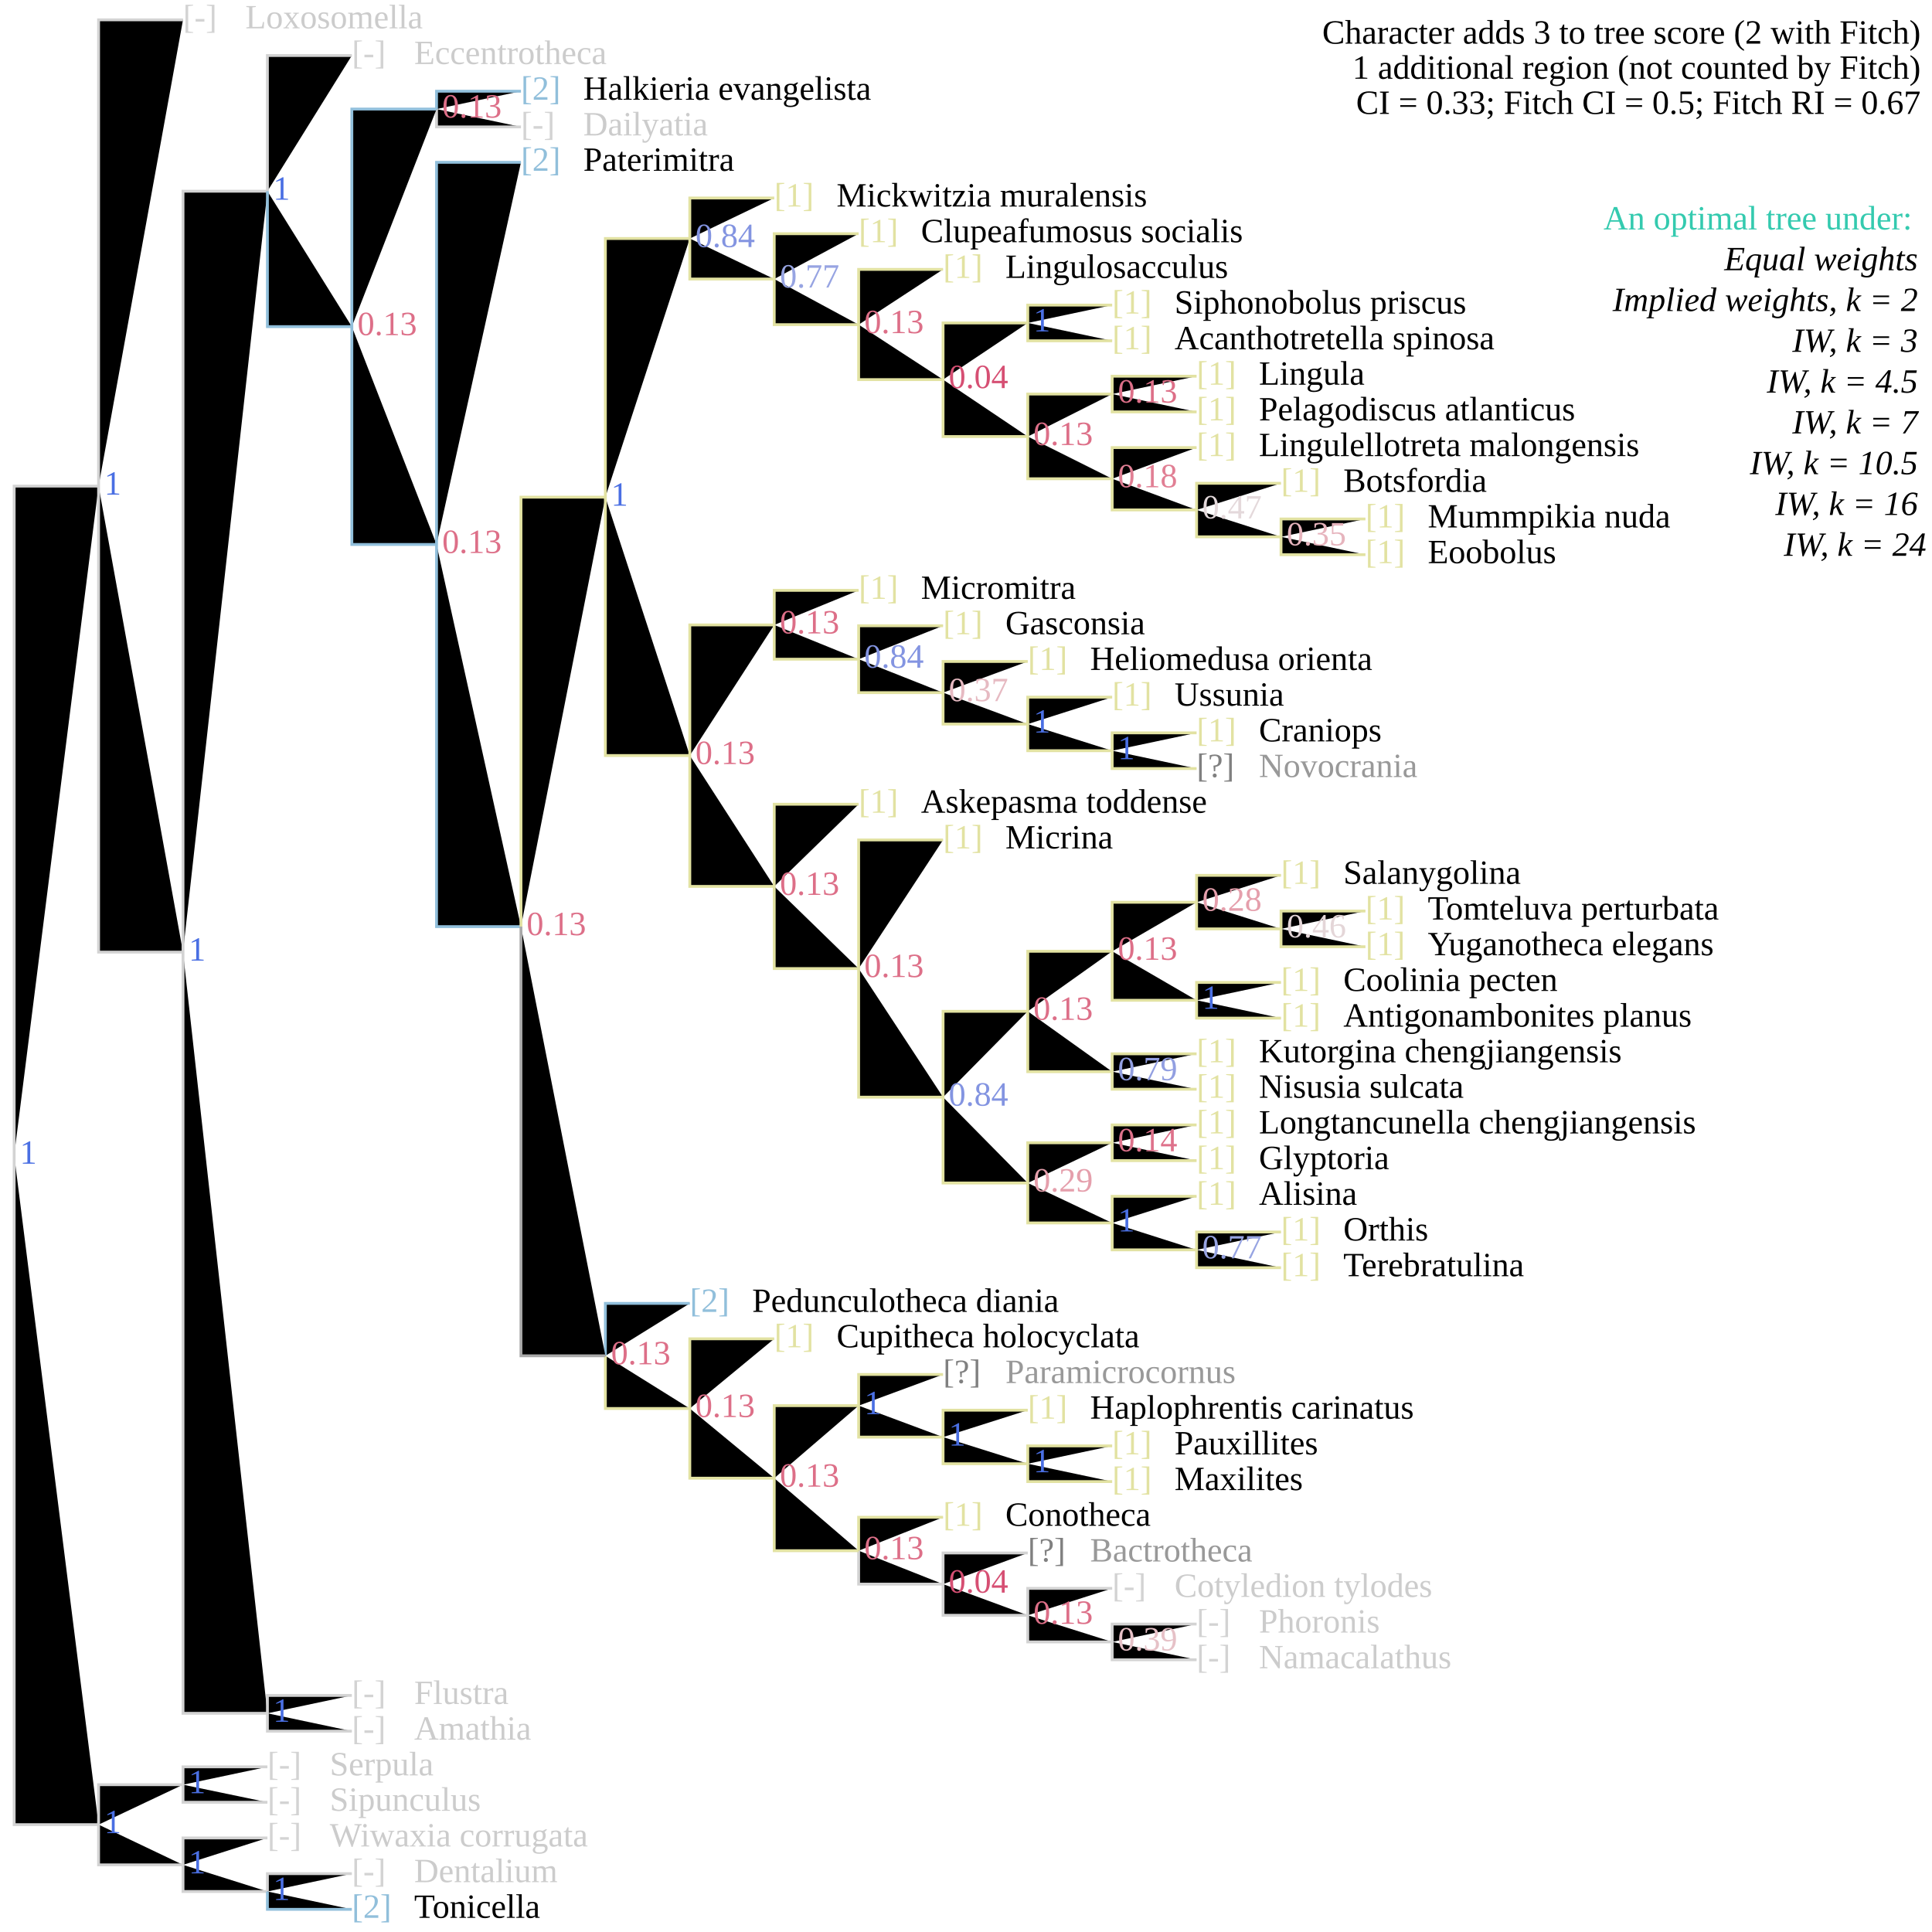
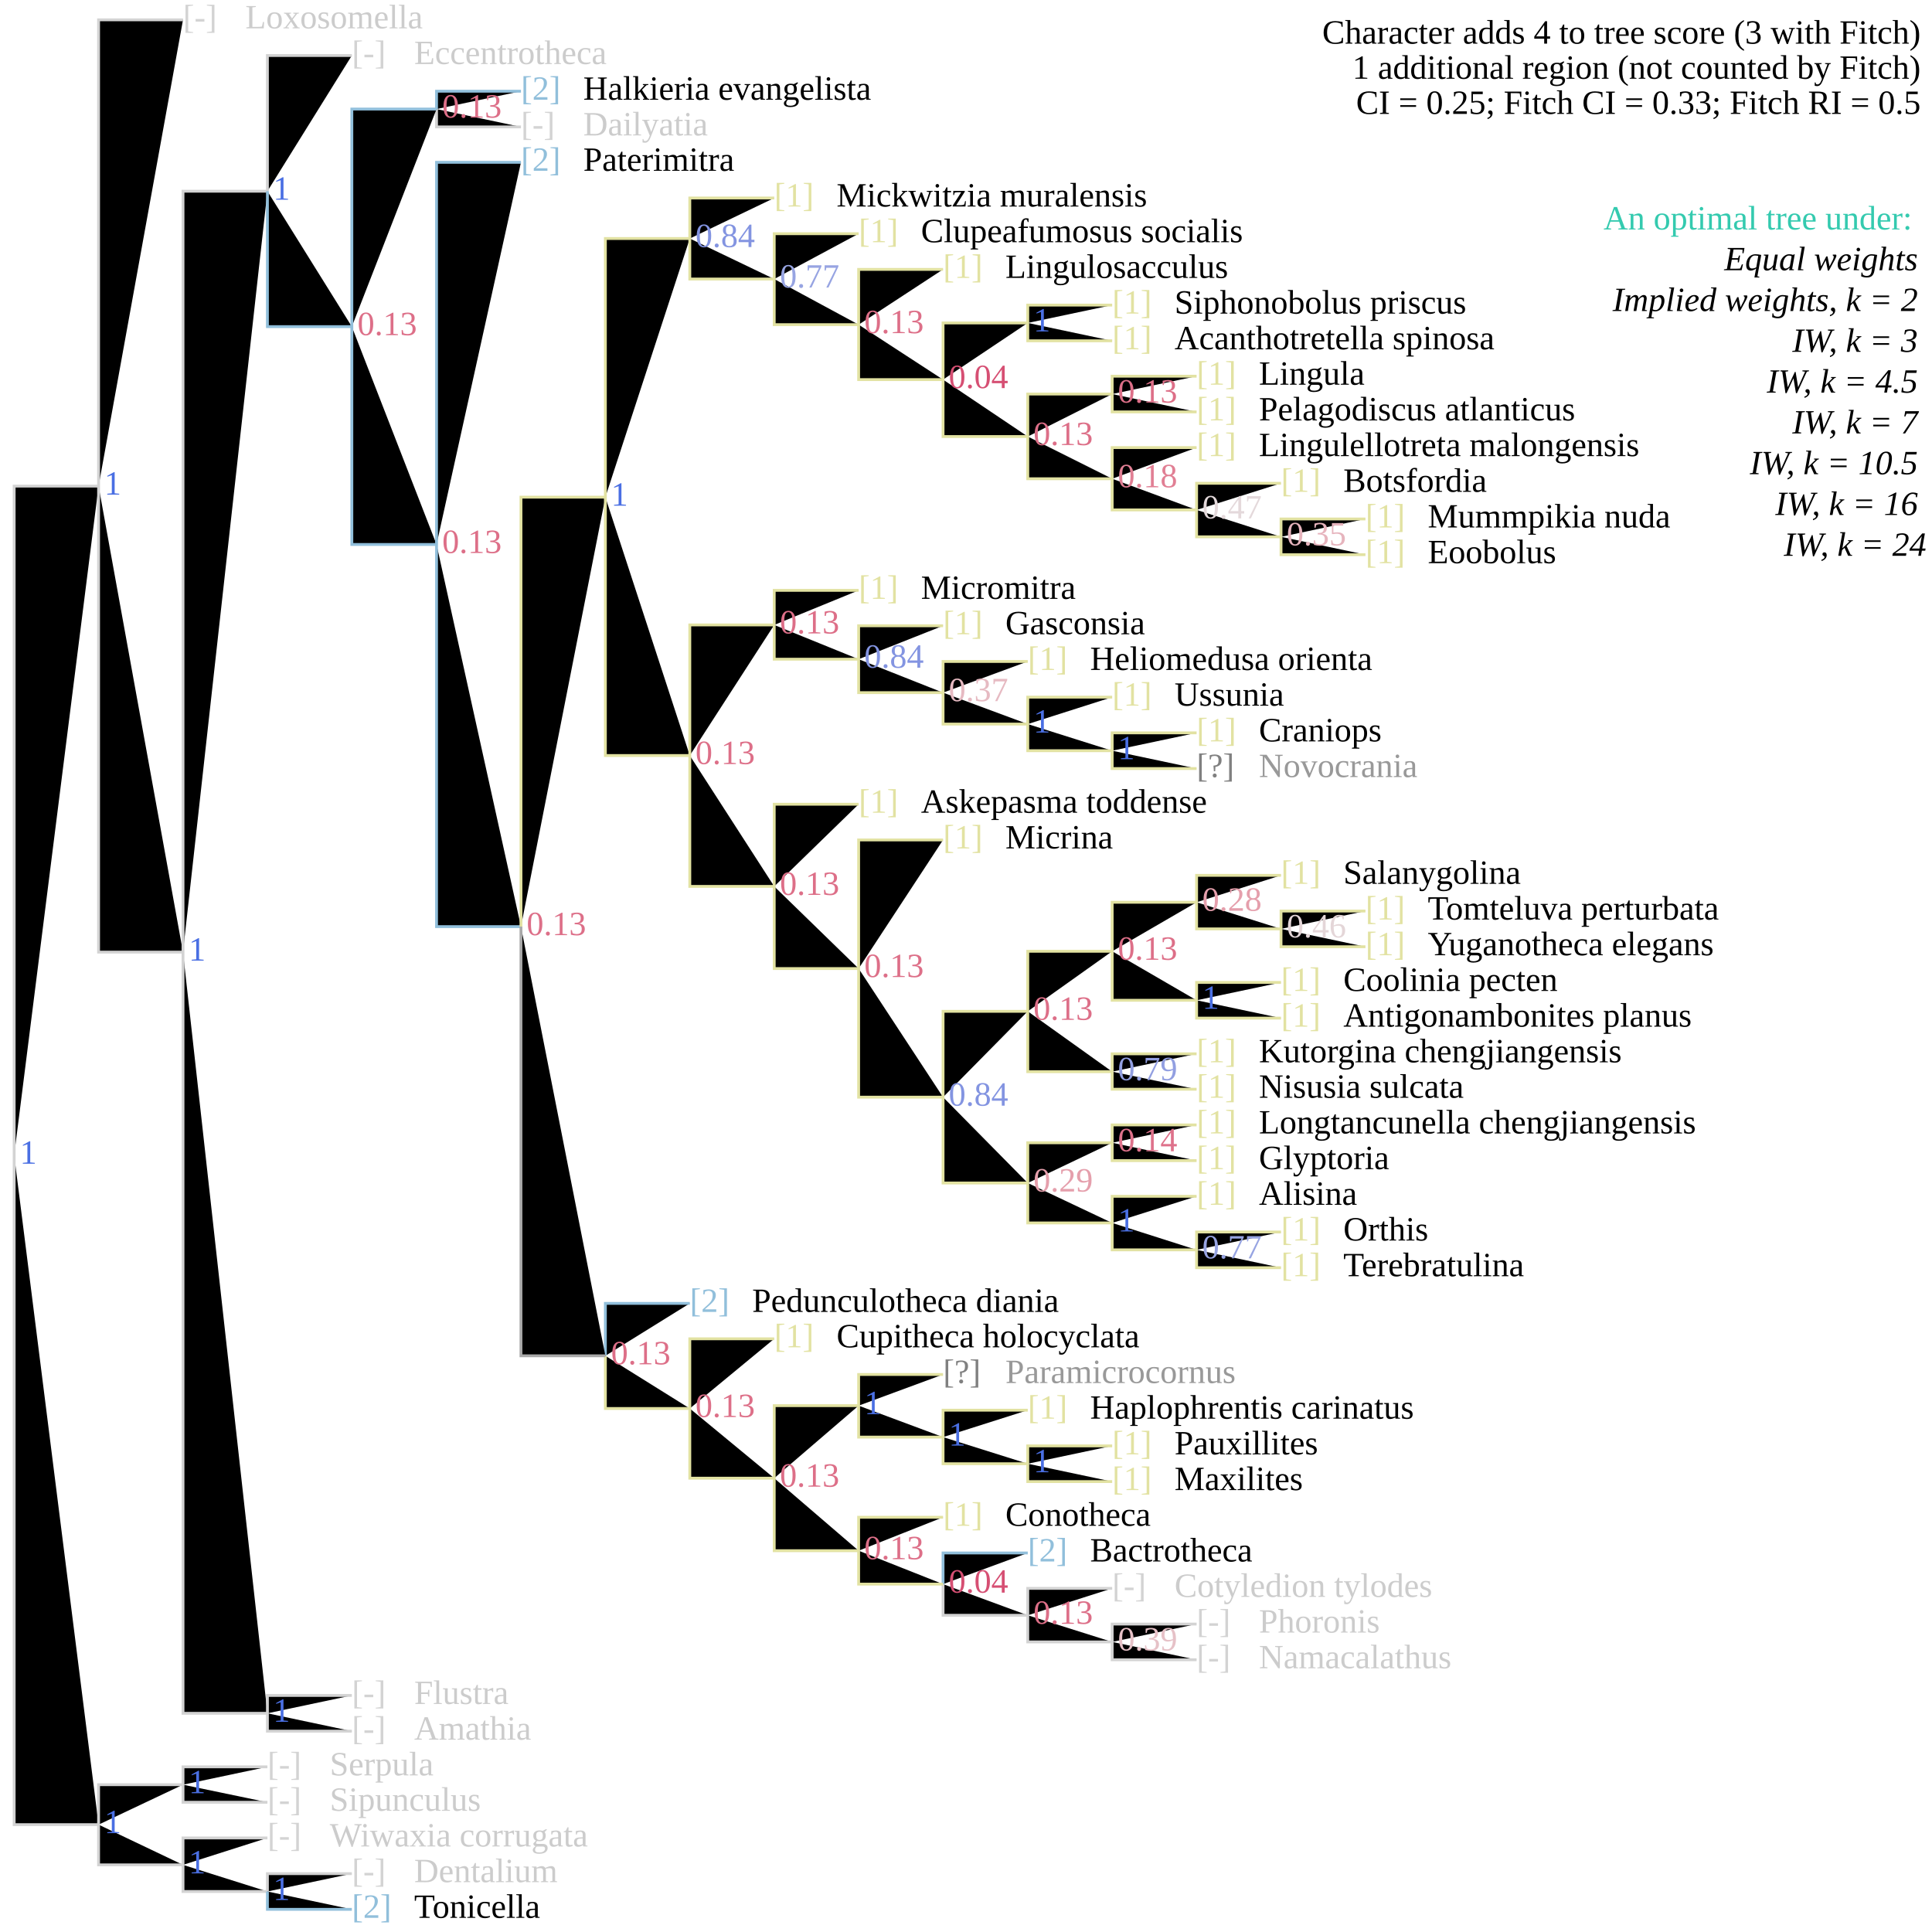
<svg xmlns="http://www.w3.org/2000/svg" version="1.1" width="682" height="682" class="tree" data-char="71">
-   <text x="678" y="15.4" text-anchor="end" class="stepsLabel">Character adds <tspan class="score">3</tspan> to tree score (<tspan class="score fitch">2</tspan> with Fitch)</text>
+   <text x="678" y="15.4" text-anchor="end" class="stepsLabel">Character adds <tspan class="score">4</tspan> to tree score (<tspan class="score fitch">3</tspan> with Fitch)</text>
  <text x="678" y="27.8" text-anchor="end" class="stepsLabel">
    <tspan class="score">1</tspan> additional region (not counted by Fitch)</text>
-   <text x="678" y="40.2" text-anchor="end" class="stepsLabel">CI = 0.33; Fitch CI = 0.5; Fitch RI = 0.67</text>
+   <text x="678" y="40.2" text-anchor="end" class="stepsLabel">CI = 0.25; Fitch CI = 0.33; Fitch RI = 0.5</text>
  <text x="678" y="65" text-anchor="end" class="stepsLabel">
    <tspan dy="16" fill="#34caaf">An optimal tree under:</tspan>
    <tspan x="680" style="font-style:italic" class="notThisAn" dy="1.2em">Equal weights</tspan>
    <tspan x="680" style="font-style:italic" class="thisAn" dy="1.2em">Implied weights, k = 2</tspan>
    <tspan x="680" style="font-style:italic" class="thisAn" dy="1.2em">IW, k = 3</tspan>
    <tspan x="680" style="font-style:italic" class="notThisAn" dy="1.2em">IW, k = 4.5</tspan>
    <tspan x="680" style="font-style:italic" class="notThisAn" dy="1.2em">IW, k = 7</tspan>
    <tspan x="680" style="font-style:italic" class="notThisAn" dy="1.2em">IW, k = 10.5</tspan>
    <tspan x="680" style="font-style:italic" class="notThisAn" dy="1.2em">IW, k = 16</tspan>
    <tspan x="680" style="font-style:italic" class="notThisAn" dy="1.2em">IW, k = 24</tspan>
  </text>
  <text x="124.2" y="664.4" fill="lightgrey" class="flag">[-]</text>
  <text x="146.2" y="664.4" fill="#ccc" class="taxonLabel">Dentalium</text>
  <text x="124.2" y="677" fill="#91bfdb" class="flag">[2]</text>
  <text x="146.2" y="677" fill="#000" class="taxonLabel">Tonicella</text>
  <text x="94.4" y="651.8" fill="lightgrey" class="flag">[-]</text>
  <text x="116.4" y="651.8" fill="#ccc" class="taxonLabel">Wiwaxia corrugata</text>
  <text x="94.4" y="626.7" fill="lightgrey" class="flag">[-]</text>
  <text x="116.4" y="626.7" fill="#ccc" class="taxonLabel">Serpula</text>
  <text x="94.4" y="639.2" fill="lightgrey" class="flag">[-]</text>
  <text x="116.4" y="639.2" fill="#ccc" class="taxonLabel">Sipunculus</text>
  <text x="124.2" y="601.5" fill="lightgrey" class="flag">[-]</text>
  <text x="146.2" y="601.5" fill="#ccc" class="taxonLabel">Flustra</text>
  <text x="124.2" y="614.1" fill="lightgrey" class="flag">[-]</text>
  <text x="146.2" y="614.1" fill="#ccc" class="taxonLabel">Amathia</text>
  <text x="422.4" y="576.3" fill="lightgrey" class="flag">[-]</text>
  <text x="444.4" y="576.3" fill="#ccc" class="taxonLabel">Phoronis</text>
  <text x="422.4" y="588.9" fill="lightgrey" class="flag">[-]</text>
  <text x="444.4" y="588.9" fill="#ccc" class="taxonLabel">Namacalathus</text>
  <text x="392.6" y="563.7" fill="lightgrey" class="flag">[-]</text>
  <text x="414.6" y="563.7" fill="#ccc" class="taxonLabel">Cotyledion tylodes</text>
-   <text x="362.8" y="551.2" fill="grey" class="flag">[?]</text>
-   <text x="384.8" y="551.2" fill="#999" class="taxonLabel">Bactrotheca</text>
+   <text x="362.8" y="551.2" fill="#91bfdb" class="flag">[2]</text>
+   <text x="384.8" y="551.2" fill="#000" class="taxonLabel">Bactrotheca</text>
  <text x="332.9" y="538.6" fill="#e2e2a2" class="flag">[1]</text>
  <text x="354.9" y="538.6" fill="#000" class="taxonLabel">Conotheca</text>
  <text x="392.6" y="513.4" fill="#e2e2a2" class="flag">[1]</text>
  <text x="414.6" y="513.4" fill="#000" class="taxonLabel">Pauxillites</text>
  <text x="392.6" y="526" fill="#e2e2a2" class="flag">[1]</text>
  <text x="414.6" y="526" fill="#000" class="taxonLabel">Maxilites</text>
  <text x="362.8" y="500.8" fill="#e2e2a2" class="flag">[1]</text>
  <text x="384.8" y="500.8" fill="#000" class="taxonLabel">Haplophrentis carinatus</text>
  <text x="332.9" y="488.2" fill="grey" class="flag">[?]</text>
  <text x="354.9" y="488.2" fill="#999" class="taxonLabel">Paramicrocornus</text>
  <text x="273.3" y="475.6" fill="#e2e2a2" class="flag">[1]</text>
  <text x="295.3" y="475.6" fill="#000" class="taxonLabel">Cupitheca holocyclata</text>
  <text x="243.5" y="463.1" fill="#91bfdb" class="flag">[2]</text>
  <text x="265.5" y="463.1" fill="#000" class="taxonLabel">Pedunculotheca diania</text>
  <text x="452.2" y="437.9" fill="#e2e2a2" class="flag">[1]</text>
  <text x="474.2" y="437.9" fill="#000" class="taxonLabel">Orthis</text>
  <text x="452.2" y="450.5" fill="#e2e2a2" class="flag">[1]</text>
  <text x="474.2" y="450.5" fill="#000" class="taxonLabel">Terebratulina</text>
  <text x="422.4" y="425.3" fill="#e2e2a2" class="flag">[1]</text>
  <text x="444.4" y="425.3" fill="#000" class="taxonLabel">Alisina</text>
  <text x="422.4" y="400.1" fill="#e2e2a2" class="flag">[1]</text>
  <text x="444.4" y="400.1" fill="#000" class="taxonLabel">Longtancunella chengjiangensis</text>
  <text x="422.4" y="412.7" fill="#e2e2a2" class="flag">[1]</text>
  <text x="444.4" y="412.7" fill="#000" class="taxonLabel">Glyptoria</text>
  <text x="422.4" y="375" fill="#e2e2a2" class="flag">[1]</text>
  <text x="444.4" y="375" fill="#000" class="taxonLabel">Kutorgina chengjiangensis</text>
  <text x="422.4" y="387.5" fill="#e2e2a2" class="flag">[1]</text>
  <text x="444.4" y="387.5" fill="#000" class="taxonLabel">Nisusia sulcata</text>
  <text x="452.2" y="349.8" fill="#e2e2a2" class="flag">[1]</text>
  <text x="474.2" y="349.8" fill="#000" class="taxonLabel">Coolinia pecten</text>
  <text x="452.2" y="362.4" fill="#e2e2a2" class="flag">[1]</text>
  <text x="474.2" y="362.4" fill="#000" class="taxonLabel">Antigonambonites planus</text>
  <text x="482" y="324.6" fill="#e2e2a2" class="flag">[1]</text>
  <text x="504" y="324.6" fill="#000" class="taxonLabel">Tomteluva perturbata</text>
  <text x="482" y="337.2" fill="#e2e2a2" class="flag">[1]</text>
  <text x="504" y="337.2" fill="#000" class="taxonLabel">Yuganotheca elegans</text>
  <text x="452.2" y="312" fill="#e2e2a2" class="flag">[1]</text>
  <text x="474.2" y="312" fill="#000" class="taxonLabel">Salanygolina</text>
  <text x="332.9" y="299.5" fill="#e2e2a2" class="flag">[1]</text>
  <text x="354.9" y="299.5" fill="#000" class="taxonLabel">Micrina</text>
  <text x="303.1" y="286.9" fill="#e2e2a2" class="flag">[1]</text>
  <text x="325.1" y="286.9" fill="#000" class="taxonLabel">Askepasma toddense</text>
  <text x="422.4" y="261.7" fill="#e2e2a2" class="flag">[1]</text>
  <text x="444.4" y="261.7" fill="#000" class="taxonLabel">Craniops</text>
  <text x="422.4" y="274.3" fill="grey" class="flag">[?]</text>
  <text x="444.4" y="274.3" fill="#999" class="taxonLabel">Novocrania</text>
  <text x="392.6" y="249.1" fill="#e2e2a2" class="flag">[1]</text>
  <text x="414.6" y="249.1" fill="#000" class="taxonLabel">Ussunia</text>
  <text x="362.8" y="236.5" fill="#e2e2a2" class="flag">[1]</text>
  <text x="384.8" y="236.5" fill="#000" class="taxonLabel">Heliomedusa orienta</text>
  <text x="332.9" y="223.9" fill="#e2e2a2" class="flag">[1]</text>
  <text x="354.9" y="223.9" fill="#000" class="taxonLabel">Gasconsia</text>
  <text x="303.1" y="211.4" fill="#e2e2a2" class="flag">[1]</text>
  <text x="325.1" y="211.4" fill="#000" class="taxonLabel">Micromitra</text>
  <text x="482" y="186.2" fill="#e2e2a2" class="flag">[1]</text>
  <text x="504" y="186.2" fill="#000" class="taxonLabel">Mummpikia nuda</text>
  <text x="482" y="198.8" fill="#e2e2a2" class="flag">[1]</text>
  <text x="504" y="198.8" fill="#000" class="taxonLabel">Eoobolus</text>
  <text x="452.2" y="173.6" fill="#e2e2a2" class="flag">[1]</text>
  <text x="474.2" y="173.6" fill="#000" class="taxonLabel">Botsfordia</text>
  <text x="422.4" y="161" fill="#e2e2a2" class="flag">[1]</text>
  <text x="444.4" y="161" fill="#000" class="taxonLabel">Lingulellotreta malongensis</text>
  <text x="422.4" y="135.8" fill="#e2e2a2" class="flag">[1]</text>
  <text x="444.4" y="135.8" fill="#000" class="taxonLabel">Lingula</text>
  <text x="422.4" y="148.4" fill="#e2e2a2" class="flag">[1]</text>
  <text x="444.4" y="148.4" fill="#000" class="taxonLabel">Pelagodiscus atlanticus</text>
  <text x="392.6" y="110.7" fill="#e2e2a2" class="flag">[1]</text>
  <text x="414.6" y="110.7" fill="#000" class="taxonLabel">Siphonobolus priscus</text>
  <text x="392.6" y="123.3" fill="#e2e2a2" class="flag">[1]</text>
  <text x="414.6" y="123.3" fill="#000" class="taxonLabel">Acanthotretella spinosa</text>
  <text x="332.9" y="98.1" fill="#e2e2a2" class="flag">[1]</text>
  <text x="354.9" y="98.1" fill="#000" class="taxonLabel">Lingulosacculus</text>
  <text x="303.1" y="85.5" fill="#e2e2a2" class="flag">[1]</text>
  <text x="325.1" y="85.5" fill="#000" class="taxonLabel">Clupeafumosus socialis</text>
  <text x="273.3" y="72.9" fill="#e2e2a2" class="flag">[1]</text>
  <text x="295.3" y="72.9" fill="#000" class="taxonLabel">Mickwitzia muralensis</text>
  <text x="183.9" y="60.3" fill="#91bfdb" class="flag">[2]</text>
  <text x="205.9" y="60.3" fill="#000" class="taxonLabel">Paterimitra</text>
  <text x="183.9" y="35.2" fill="#91bfdb" class="flag">[2]</text>
  <text x="205.9" y="35.2" fill="#000" class="taxonLabel">Halkieria evangelista</text>
  <text x="183.9" y="47.8" fill="lightgrey" class="flag">[-]</text>
  <text x="205.9" y="47.8" fill="#ccc" class="taxonLabel">Dailyatia</text>
  <text x="124.2" y="22.6" fill="lightgrey" class="flag">[-]</text>
  <text x="146.2" y="22.6" fill="#ccc" class="taxonLabel">Eccentrotheca</text>
  <text x="64.6" y="10" fill="lightgrey" class="flag">[-]</text>
  <text x="86.6" y="10" fill="#ccc" class="taxonLabel">Loxosomella</text>
-   <path d="M5,407.8V171.6H34.8M34.8,171.6V7H64.6M34.8,171.6V336.1H64.6M64.6,336.1V67.5H94.4M94.4,67.5V19.6H124.2M154.1,38.5V44.8H183.9M303.1,547.4V559.2H332.9M332.9,559.2V548.2H362.8M332.9,559.2V570.2H362.8M362.8,570.2V560.7H392.6M362.8,570.2V579.6H392.6M392.6,579.6V573.3H422.4M392.6,579.6V585.9H422.4M64.6,336.1V604.8H94.4M94.4,604.8V598.5H124.2M94.4,604.8V611.1H124.2M5,407.8V644.1H34.8M34.8,644.1V630H64.6M64.6,630V623.7H94.4M64.6,630V636.2H94.4M34.8,644.1V658.3H64.6M64.6,658.3V648.8H94.4M64.6,658.3V667.7H94.4M94.4,667.7V661.4H124.2" stroke="lightgrey" class="inapplicable" />
-   <path d="M94.4,67.5V115.3H124.2M124.2,115.3V38.5H154.1M154.1,38.5V32.2H183.9M124.2,115.3V192.2H154.1M154.1,192.2V57.3H183.9M154.1,192.2V327.1H183.9M213.7,478.6V460.1H243.5M94.4,667.7V674H124.2" stroke="#91bfdb" />
-   <path d="M183.9,327.1V175.5H213.7M213.7,175.5V84.2H243.5M243.5,84.2V69.9H273.3M243.5,84.2V98.5H273.3M273.3,98.5V82.5H303.1M273.3,98.5V114.6H303.1M303.1,114.6V95.1H332.9M303.1,114.6V134H332.9M332.9,134V114H362.8M362.8,114V107.7H392.6M362.8,114V120.3H392.6M332.9,134V154.1H362.8M362.8,154.1V139.1H392.6M392.6,139.1V132.8H422.4M392.6,139.1V145.4H422.4M362.8,154.1V169H392.6M392.6,169V158H422.4M392.6,169V180H422.4M422.4,180V170.6H452.2M422.4,180V189.5H452.2M452.2,189.5V183.2H482M452.2,189.5V195.8H482M213.7,175.5V266.7H243.5M243.5,266.7V220.6H273.3M273.3,220.6V208.4H303.1M273.3,220.6V232.7H303.1M303.1,232.7V220.9H332.9M303.1,232.7V244.5H332.9M332.9,244.5V233.5H362.8M332.9,244.5V255.6H362.8M362.8,255.6V246.1H392.6M362.8,255.6V265H392.6M392.6,265V258.7H422.4M392.6,265V271.3H422.4M243.5,266.7V312.9H273.3M273.3,312.9V283.9H303.1M273.3,312.9V341.9H303.1M303.1,341.9V296.5H332.9M303.1,341.9V387.3H332.9M332.9,387.3V357H362.8M362.8,357V335.8H392.6M392.6,335.8V318.5H422.4M422.4,318.5V309H452.2M422.4,318.5V327.9H452.2M452.2,327.9V321.6H482M452.2,327.9V334.2H482M392.6,335.8V353.1H422.4M422.4,353.1V346.8H452.2M422.4,353.1V359.4H452.2M362.8,357V378.3H392.6M392.6,378.3V372H422.4M392.6,378.3V384.5H422.4M332.9,387.3V417.6H362.8M362.8,417.6V403.4H392.6M392.6,403.4V397.1H422.4M392.6,403.4V409.7H422.4M362.8,417.6V431.7H392.6M392.6,431.7V422.3H422.4M392.6,431.7V441.2H422.4M422.4,441.2V434.9H452.2M422.4,441.2V447.5H452.2M213.7,478.6V497.2H243.5M243.5,497.2V472.6H273.3M243.5,497.2V521.8H273.3M273.3,521.8V496.2H303.1M303.1,496.2V485.2H332.9M303.1,496.2V507.3H332.9M332.9,507.3V497.8H362.8M332.9,507.3V516.7H362.8M362.8,516.7V510.4H392.6M362.8,516.7V523H392.6M273.3,521.8V547.4H303.1M303.1,547.4V535.6H332.9" stroke="#e2e2a2" />
+   <path d="M5,407.8V171.6H34.8M34.8,171.6V7H64.6M34.8,171.6V336.1H64.6M64.6,336.1V67.5H94.4M94.4,67.5V19.6H124.2M154.1,38.5V44.8H183.9M332.9,559.2V570.2H362.8M362.8,570.2V560.7H392.6M362.8,570.2V579.6H392.6M392.6,579.6V573.3H422.4M392.6,579.6V585.9H422.4M64.6,336.1V604.8H94.4M94.4,604.8V598.5H124.2M94.4,604.8V611.1H124.2M5,407.8V644.1H34.8M34.8,644.1V630H64.6M64.6,630V623.7H94.4M64.6,630V636.2H94.4M34.8,644.1V658.3H64.6M64.6,658.3V648.8H94.4M64.6,658.3V667.7H94.4M94.4,667.7V661.4H124.2" stroke="lightgrey" class="inapplicable" />
+   <path d="M94.4,67.5V115.3H124.2M124.2,115.3V38.5H154.1M154.1,38.5V32.2H183.9M124.2,115.3V192.2H154.1M154.1,192.2V57.3H183.9M154.1,192.2V327.1H183.9M213.7,478.6V460.1H243.5M332.9,559.2V548.2H362.8M94.4,667.7V674H124.2" stroke="#91bfdb" />
+   <path d="M183.9,327.1V175.5H213.7M213.7,175.5V84.2H243.5M243.5,84.2V69.9H273.3M243.5,84.2V98.5H273.3M273.3,98.5V82.5H303.1M273.3,98.5V114.6H303.1M303.1,114.6V95.1H332.9M303.1,114.6V134H332.9M332.9,134V114H362.8M362.8,114V107.7H392.6M362.8,114V120.3H392.6M332.9,134V154.1H362.8M362.8,154.1V139.1H392.6M392.6,139.1V132.8H422.4M392.6,139.1V145.4H422.4M362.8,154.1V169H392.6M392.6,169V158H422.4M392.6,169V180H422.4M422.4,180V170.6H452.2M422.4,180V189.5H452.2M452.2,189.5V183.2H482M452.2,189.5V195.8H482M213.7,175.5V266.7H243.5M243.5,266.7V220.6H273.3M273.3,220.6V208.4H303.1M273.3,220.6V232.7H303.1M303.1,232.7V220.9H332.9M303.1,232.7V244.5H332.9M332.9,244.5V233.5H362.8M332.9,244.5V255.6H362.8M362.8,255.6V246.1H392.6M362.8,255.6V265H392.6M392.6,265V258.7H422.4M392.6,265V271.3H422.4M243.5,266.7V312.9H273.3M273.3,312.9V283.9H303.1M273.3,312.9V341.9H303.1M303.1,341.9V296.5H332.9M303.1,341.9V387.3H332.9M332.9,387.3V357H362.8M362.8,357V335.8H392.6M392.6,335.8V318.5H422.4M422.4,318.5V309H452.2M422.4,318.5V327.9H452.2M452.2,327.9V321.6H482M452.2,327.9V334.2H482M392.6,335.8V353.1H422.4M422.4,353.1V346.8H452.2M422.4,353.1V359.4H452.2M362.8,357V378.3H392.6M392.6,378.3V372H422.4M392.6,378.3V384.5H422.4M332.9,387.3V417.6H362.8M362.8,417.6V403.4H392.6M392.6,403.4V397.1H422.4M392.6,403.4V409.7H422.4M362.8,417.6V431.7H392.6M392.6,431.7V422.3H422.4M392.6,431.7V441.2H422.4M422.4,441.2V434.9H452.2M422.4,441.2V447.5H452.2M213.7,478.6V497.2H243.5M243.5,497.2V472.6H273.3M243.5,497.2V521.8H273.3M273.3,521.8V496.2H303.1M303.1,496.2V485.2H332.9M303.1,496.2V507.3H332.9M332.9,507.3V497.8H362.8M332.9,507.3V516.7H362.8M362.8,516.7V510.4H392.6M362.8,516.7V523H392.6M273.3,521.8V547.4H303.1M303.1,547.4V535.6H332.9M303.1,547.4V559.2H332.9" stroke="#e2e2a2" />
  <path d="M183.9,327.1V478.6H213.7" stroke="darkgrey" />
  <text x="7" y="410.8" class="node" fill="#4A6FE3">1</text>
  <text x="36.8" y="174.6" class="node" fill="#4A6FE3">1</text>
  <text x="66.6" y="339.1" class="node" fill="#4A6FE3">1</text>
  <text x="96.4" y="70.5" class="node" fill="#4A6FE3">1</text>
  <text x="126.2" y="118.3" class="node" fill="#DD6F88">0.13</text>
  <text x="156.1" y="41.5" class="node" fill="#DD6F88">0.13</text>
  <text x="156.1" y="195.2" class="node" fill="#DD6F88">0.13</text>
  <text x="185.9" y="330.1" class="node" fill="#DD6F88">0.13</text>
  <text x="215.7" y="178.5" class="node" fill="#4A6FE3">1</text>
  <text x="245.5" y="87.2" class="node" fill="#8394E1">0.84</text>
  <text x="275.3" y="101.5" class="node" fill="#97A4E2">0.77</text>
  <text x="305.1" y="117.6" class="node" fill="#DD6F88">0.13</text>
  <text x="334.9" y="137" class="node" fill="#D64F73">0.04</text>
  <text x="364.8" y="117" class="node" fill="#4A6FE3">1</text>
  <text x="364.8" y="157.1" class="node" fill="#DD6F88">0.13</text>
  <text x="394.6" y="142.1" class="node" fill="#DD6F88">0.13</text>
  <text x="394.6" y="172" class="node" fill="#E17F94">0.18</text>
  <text x="424.4" y="183" class="node" fill="#E4D9DB">0.47</text>
  <text x="454.2" y="192.5" class="node" fill="#E6B4BD">0.35</text>
  <text x="245.5" y="269.7" class="node" fill="#DD6F88">0.13</text>
  <text x="275.3" y="223.6" class="node" fill="#DD6F88">0.13</text>
  <text x="305.1" y="235.7" class="node" fill="#8394E1">0.84</text>
  <text x="334.9" y="247.5" class="node" fill="#E6BAC2">0.37</text>
  <text x="364.8" y="258.6" class="node" fill="#4A6FE3">1</text>
  <text x="394.6" y="268" class="node" fill="#4A6FE3">1</text>
  <text x="275.3" y="315.9" class="node" fill="#DD6F88">0.13</text>
  <text x="305.1" y="344.9" class="node" fill="#DD6F88">0.13</text>
  <text x="334.9" y="390.3" class="node" fill="#8394E1">0.84</text>
  <text x="364.8" y="360" class="node" fill="#DD6F88">0.13</text>
  <text x="394.6" y="338.8" class="node" fill="#DD6F88">0.13</text>
  <text x="424.4" y="321.5" class="node" fill="#E59FAC">0.28</text>
  <text x="454.2" y="330.9" class="node" fill="#E4D6D8">0.46</text>
  <text x="424.4" y="356.1" class="node" fill="#4A6FE3">1</text>
  <text x="394.6" y="381.3" class="node" fill="#929FE1">0.79</text>
  <text x="364.8" y="420.6" class="node" fill="#E59FAC">0.29</text>
  <text x="394.6" y="406.4" class="node" fill="#DE728B">0.14</text>
  <text x="394.6" y="434.7" class="node" fill="#4A6FE3">1</text>
  <text x="424.4" y="444.2" class="node" fill="#97A4E2">0.77</text>
  <text x="215.7" y="481.6" class="node" fill="#DD6F88">0.13</text>
  <text x="245.5" y="500.2" class="node" fill="#DD6F88">0.13</text>
  <text x="275.3" y="524.8" class="node" fill="#DD6F88">0.13</text>
  <text x="305.1" y="499.2" class="node" fill="#4A6FE3">1</text>
  <text x="334.9" y="510.3" class="node" fill="#4A6FE3">1</text>
  <text x="364.8" y="519.7" class="node" fill="#4A6FE3">1</text>
  <text x="305.1" y="550.4" class="node" fill="#DD6F88">0.13</text>
  <text x="334.9" y="562.2" class="node" fill="#D64F73">0.04</text>
  <text x="364.8" y="573.2" class="node" fill="#DD6F88">0.13</text>
  <text x="394.6" y="582.6" class="node" fill="#E6C1C7">0.39</text>
  <text x="96.4" y="607.8" class="node" fill="#4A6FE3">1</text>
  <text x="36.8" y="647.1" class="node" fill="#4A6FE3">1</text>
  <text x="66.6" y="633" class="node" fill="#4A6FE3">1</text>
  <text x="66.6" y="661.3" class="node" fill="#4A6FE3">1</text>
  <text x="96.4" y="670.7" class="node" fill="#4A6FE3">1</text>
</svg>
